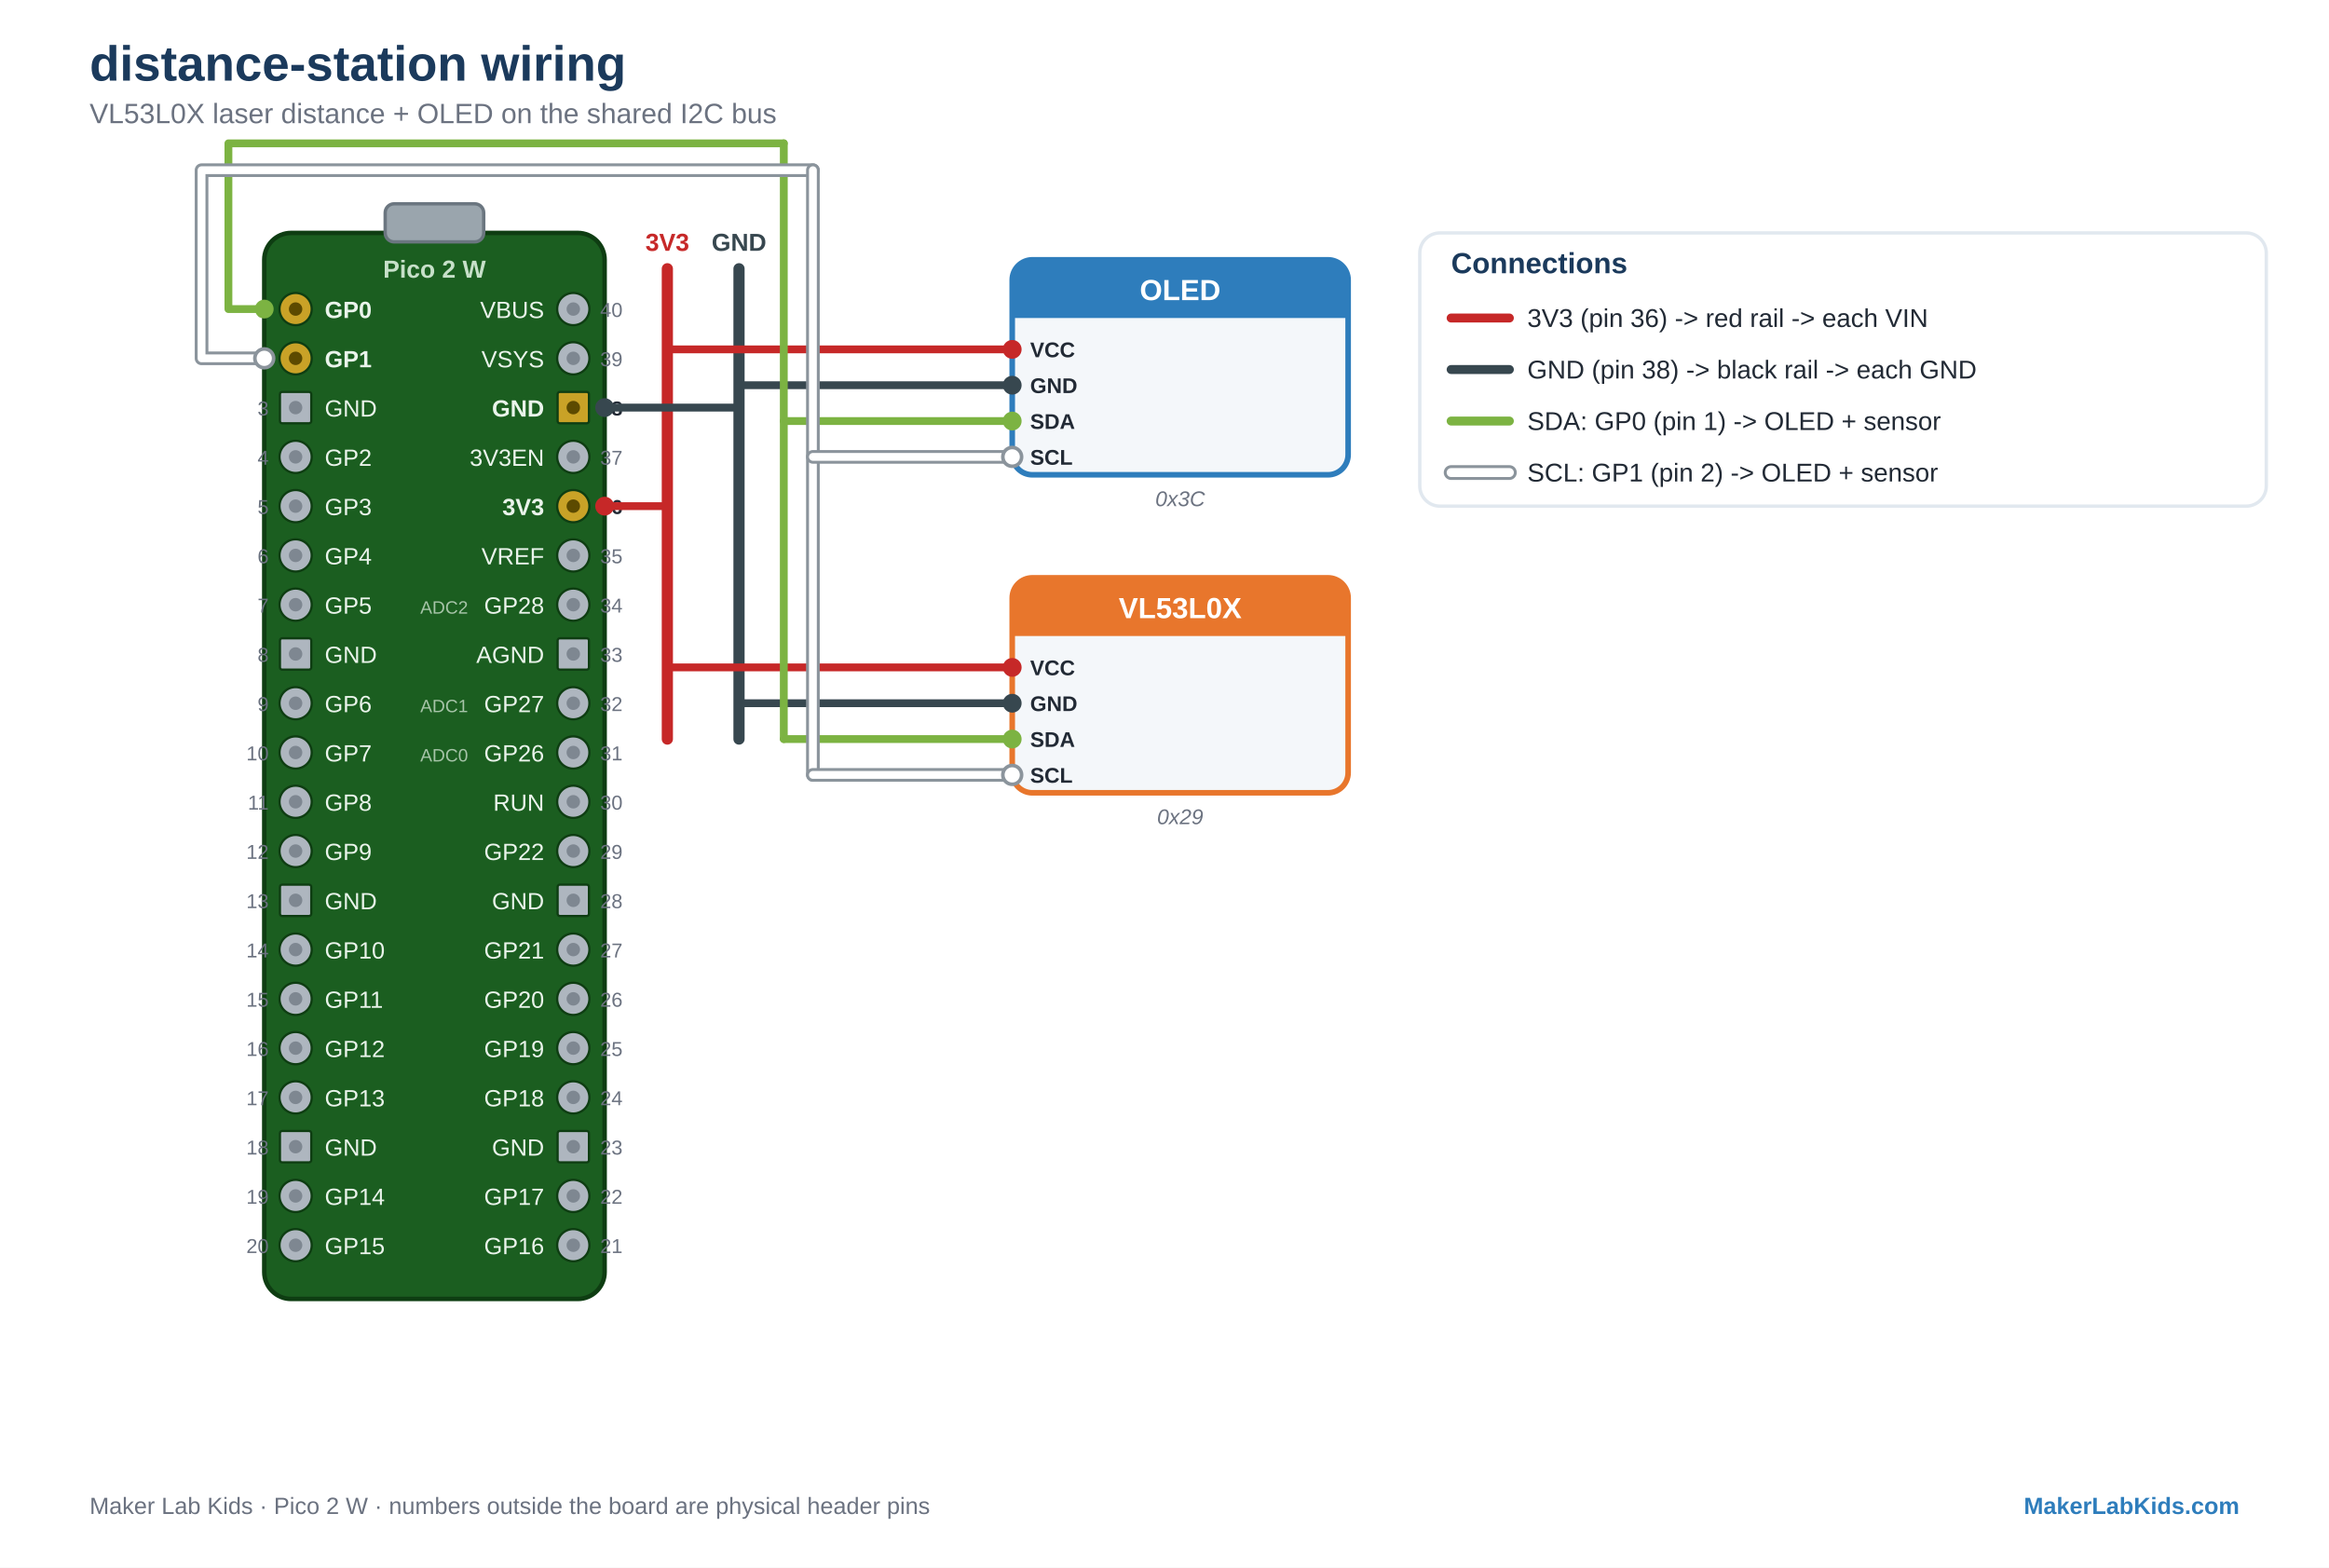
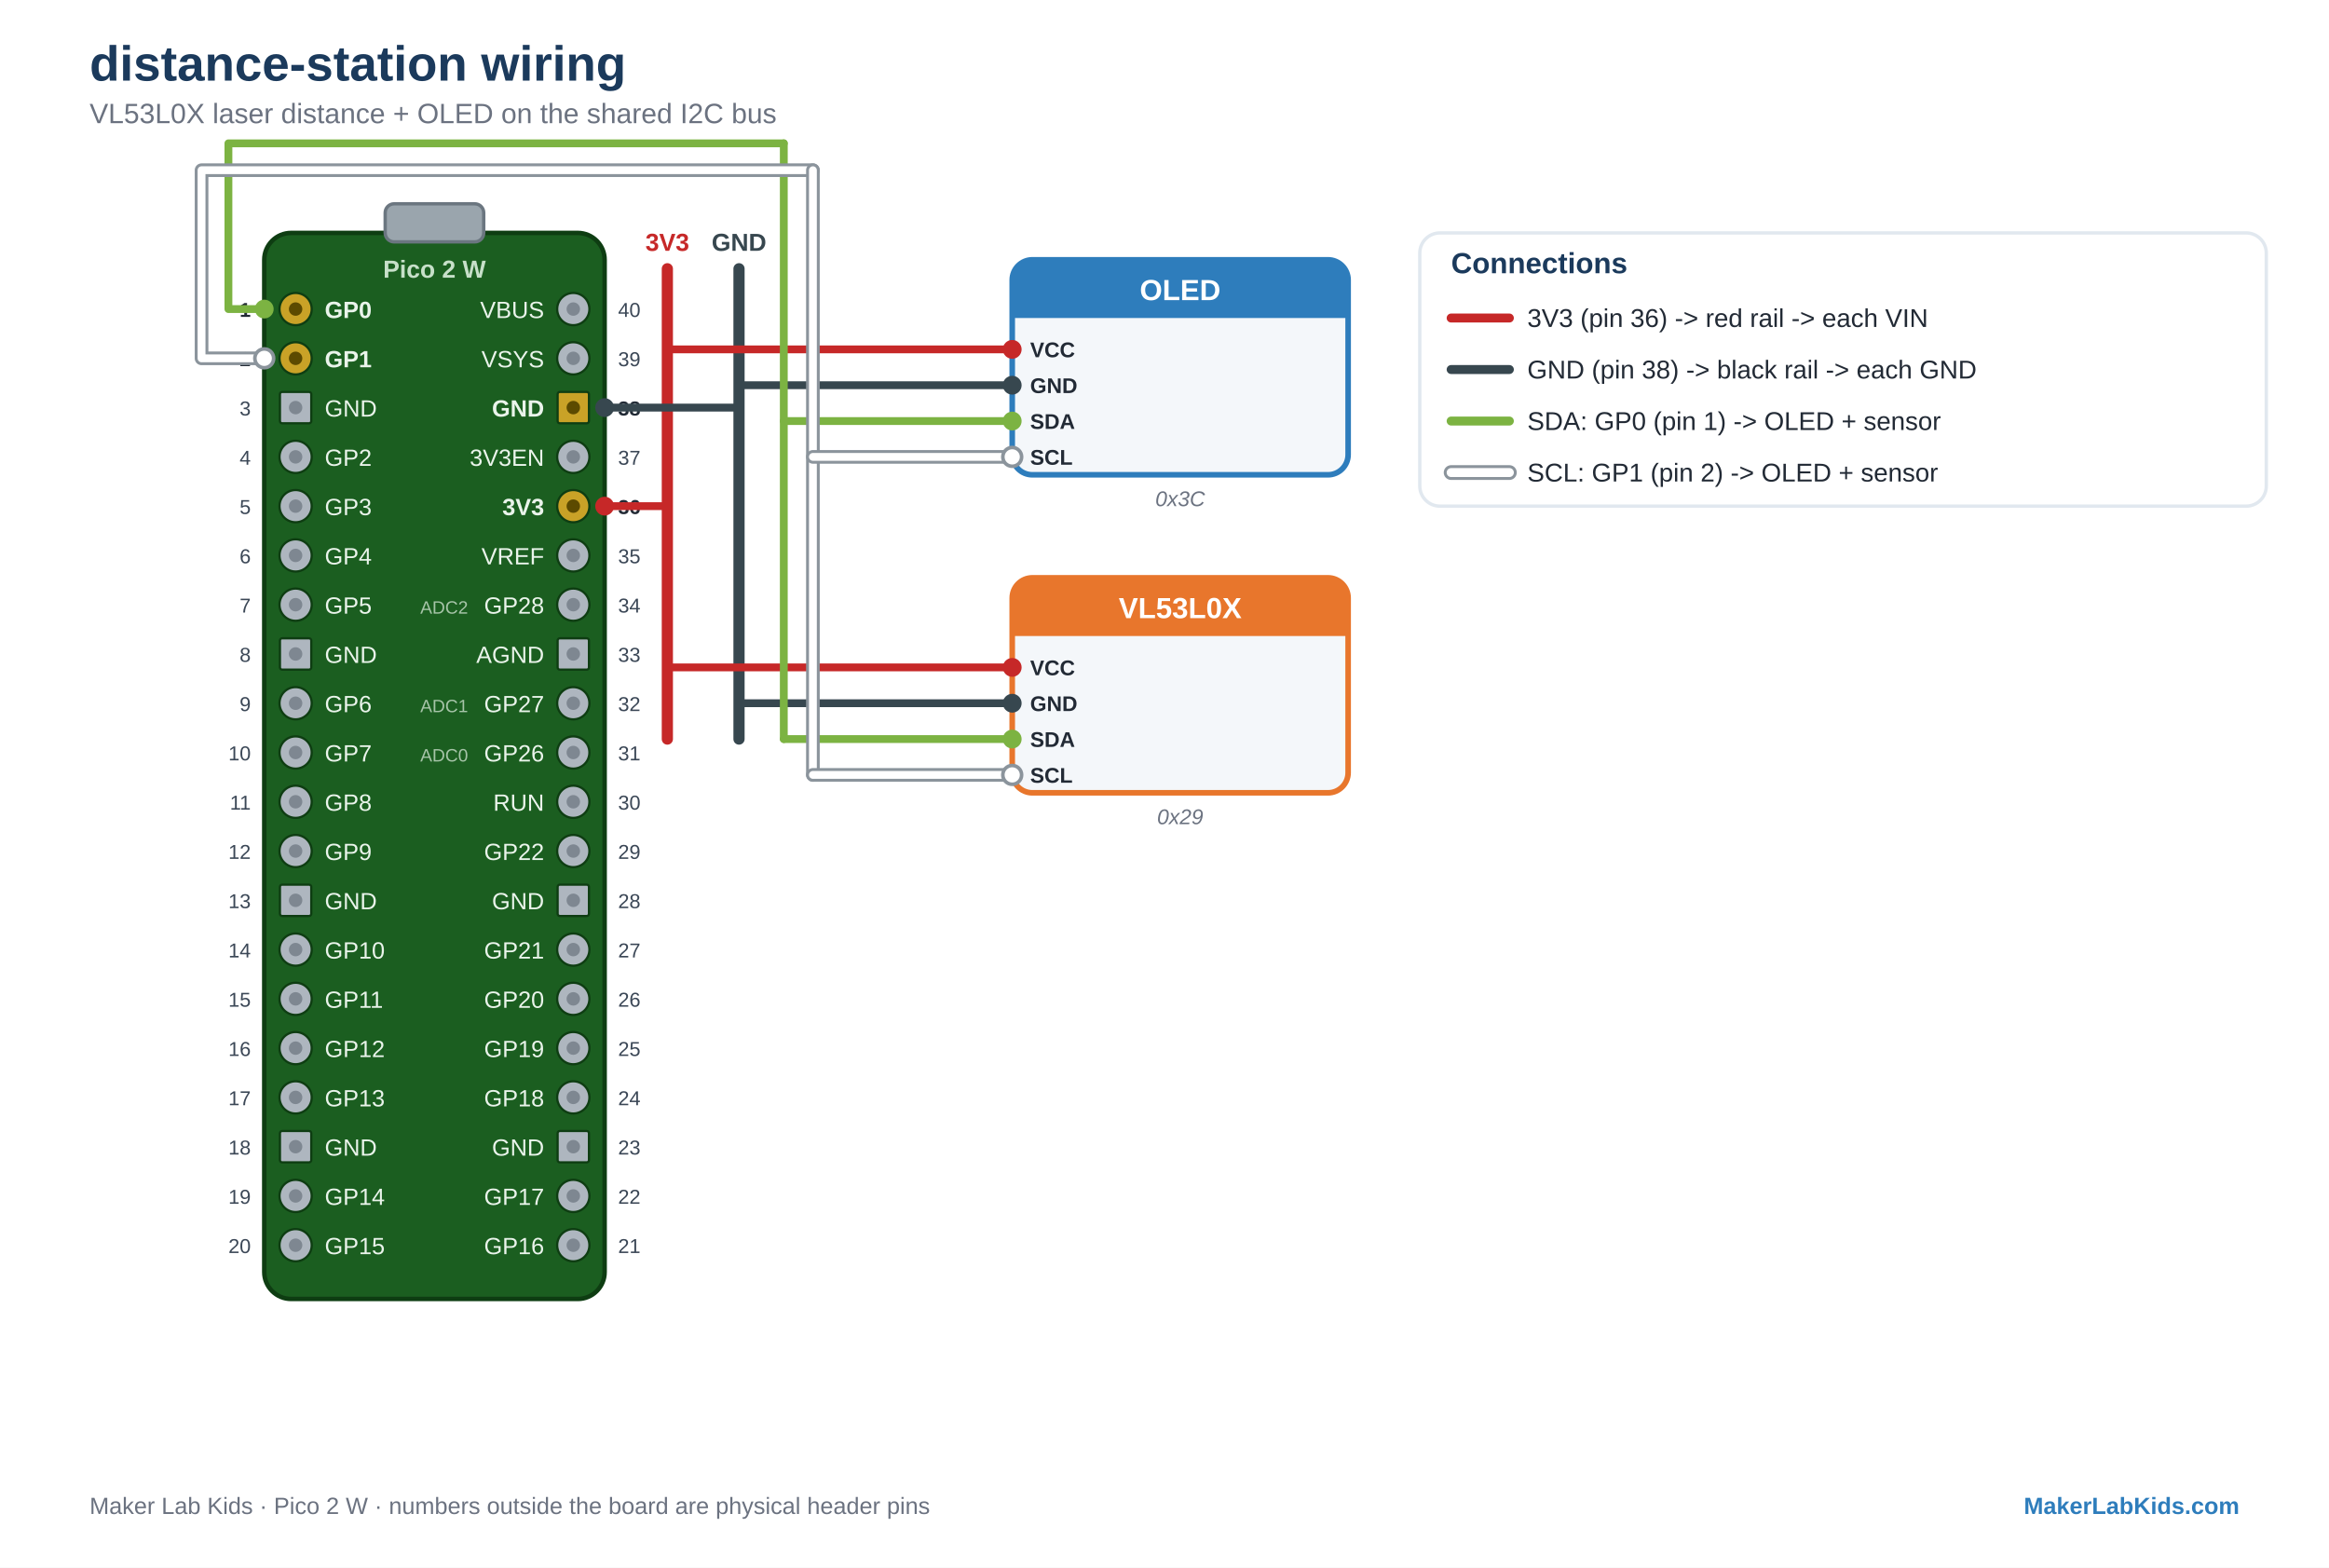
<svg xmlns="http://www.w3.org/2000/svg" viewBox="0 0 1040 700" font-family="Arial, Helvetica, sans-serif">
  <rect width="1040" height="700" fill="#FFFFFF" />
  <text x="40" y="36" font-family="Arial, Helvetica, sans-serif" font-size="22" fill="#1B3A5C" text-anchor="start" font-weight="bold">distance-station wiring</text>
  <text x="40" y="55" font-family="Arial, Helvetica, sans-serif" font-size="12.5" fill="#6B7280" text-anchor="start">VL53L0X laser distance + OLED on the shared I2C bus</text>
  <rect x="118" y="104" width="152" height="476" rx="12" fill="#1B5E20" stroke="#0E3D12" stroke-width="2" />
  <rect x="172" y="91" width="44" height="17" rx="4" fill="#9AA5AD" stroke="#6B7680" stroke-width="1.5" />
  <text x="194" y="124" font-family="Arial, Helvetica, sans-serif" font-size="11" fill="#C7E0C9" text-anchor="middle" font-weight="bold">Pico 2 W</text>
  <circle cx="132" cy="138" r="7.2" fill="#C9A227" stroke="#0E3D12" stroke-width="1" />
  <circle cx="132" cy="138" r="3" fill="#5C4A00" />
  <text x="145" y="142" font-family="Arial, Helvetica, sans-serif" font-size="10.5" fill="#EAF4EB" text-anchor="start" font-weight="bold">GP0</text>
-   <text x="120" y="141.5" font-family="Arial, Helvetica, sans-serif" font-size="9" fill="#222A35" text-anchor="end" font-weight="bold">1</text>
+   <text x="112" y="141.5" font-family="Arial, Helvetica, sans-serif" font-size="9" fill="#222A35" text-anchor="end" font-weight="bold" stroke="#FFFFFF" stroke-width="2.6" paint-order="stroke" stroke-linejoin="round">1</text>
  <circle cx="132" cy="160" r="7.2" fill="#C9A227" stroke="#0E3D12" stroke-width="1" />
  <circle cx="132" cy="160" r="3" fill="#5C4A00" />
  <text x="145" y="164" font-family="Arial, Helvetica, sans-serif" font-size="10.5" fill="#EAF4EB" text-anchor="start" font-weight="bold">GP1</text>
-   <text x="120" y="163.5" font-family="Arial, Helvetica, sans-serif" font-size="9" fill="#222A35" text-anchor="end" font-weight="bold">2</text>
+   <text x="112" y="163.5" font-family="Arial, Helvetica, sans-serif" font-size="9" fill="#222A35" text-anchor="end" font-weight="bold" stroke="#FFFFFF" stroke-width="2.6" paint-order="stroke" stroke-linejoin="round">2</text>
  <rect x="125" y="175" width="14" height="14" rx="1" fill="#AEB6BF" stroke="#0E3D12" stroke-width="1" />
  <circle cx="132" cy="182" r="3" fill="#7E8791" />
  <text x="145" y="186" font-family="Arial, Helvetica, sans-serif" font-size="10.5" fill="#EAF4EB" text-anchor="start">GND</text>
-   <text x="120" y="185.5" font-family="Arial, Helvetica, sans-serif" font-size="9" fill="#6B7280" text-anchor="end">3</text>
+   <text x="112" y="185.5" font-family="Arial, Helvetica, sans-serif" font-size="9" fill="#3B4756" text-anchor="end" stroke="#FFFFFF" stroke-width="2.6" paint-order="stroke" stroke-linejoin="round">3</text>
  <circle cx="132" cy="204" r="7.2" fill="#AEB6BF" stroke="#0E3D12" stroke-width="1" />
  <circle cx="132" cy="204" r="3" fill="#7E8791" />
  <text x="145" y="208" font-family="Arial, Helvetica, sans-serif" font-size="10.5" fill="#EAF4EB" text-anchor="start">GP2</text>
-   <text x="120" y="207.5" font-family="Arial, Helvetica, sans-serif" font-size="9" fill="#6B7280" text-anchor="end">4</text>
+   <text x="112" y="207.5" font-family="Arial, Helvetica, sans-serif" font-size="9" fill="#3B4756" text-anchor="end" stroke="#FFFFFF" stroke-width="2.6" paint-order="stroke" stroke-linejoin="round">4</text>
  <circle cx="132" cy="226" r="7.2" fill="#AEB6BF" stroke="#0E3D12" stroke-width="1" />
  <circle cx="132" cy="226" r="3" fill="#7E8791" />
  <text x="145" y="230" font-family="Arial, Helvetica, sans-serif" font-size="10.5" fill="#EAF4EB" text-anchor="start">GP3</text>
-   <text x="120" y="229.5" font-family="Arial, Helvetica, sans-serif" font-size="9" fill="#6B7280" text-anchor="end">5</text>
+   <text x="112" y="229.5" font-family="Arial, Helvetica, sans-serif" font-size="9" fill="#3B4756" text-anchor="end" stroke="#FFFFFF" stroke-width="2.6" paint-order="stroke" stroke-linejoin="round">5</text>
  <circle cx="132" cy="248" r="7.2" fill="#AEB6BF" stroke="#0E3D12" stroke-width="1" />
  <circle cx="132" cy="248" r="3" fill="#7E8791" />
  <text x="145" y="252" font-family="Arial, Helvetica, sans-serif" font-size="10.5" fill="#EAF4EB" text-anchor="start">GP4</text>
-   <text x="120" y="251.5" font-family="Arial, Helvetica, sans-serif" font-size="9" fill="#6B7280" text-anchor="end">6</text>
+   <text x="112" y="251.5" font-family="Arial, Helvetica, sans-serif" font-size="9" fill="#3B4756" text-anchor="end" stroke="#FFFFFF" stroke-width="2.6" paint-order="stroke" stroke-linejoin="round">6</text>
  <circle cx="132" cy="270" r="7.2" fill="#AEB6BF" stroke="#0E3D12" stroke-width="1" />
  <circle cx="132" cy="270" r="3" fill="#7E8791" />
  <text x="145" y="274" font-family="Arial, Helvetica, sans-serif" font-size="10.5" fill="#EAF4EB" text-anchor="start">GP5</text>
-   <text x="120" y="273.5" font-family="Arial, Helvetica, sans-serif" font-size="9" fill="#6B7280" text-anchor="end">7</text>
+   <text x="112" y="273.5" font-family="Arial, Helvetica, sans-serif" font-size="9" fill="#3B4756" text-anchor="end" stroke="#FFFFFF" stroke-width="2.6" paint-order="stroke" stroke-linejoin="round">7</text>
  <rect x="125" y="285" width="14" height="14" rx="1" fill="#AEB6BF" stroke="#0E3D12" stroke-width="1" />
  <circle cx="132" cy="292" r="3" fill="#7E8791" />
  <text x="145" y="296" font-family="Arial, Helvetica, sans-serif" font-size="10.5" fill="#EAF4EB" text-anchor="start">GND</text>
-   <text x="120" y="295.5" font-family="Arial, Helvetica, sans-serif" font-size="9" fill="#6B7280" text-anchor="end">8</text>
+   <text x="112" y="295.5" font-family="Arial, Helvetica, sans-serif" font-size="9" fill="#3B4756" text-anchor="end" stroke="#FFFFFF" stroke-width="2.6" paint-order="stroke" stroke-linejoin="round">8</text>
  <circle cx="132" cy="314" r="7.2" fill="#AEB6BF" stroke="#0E3D12" stroke-width="1" />
  <circle cx="132" cy="314" r="3" fill="#7E8791" />
  <text x="145" y="318" font-family="Arial, Helvetica, sans-serif" font-size="10.5" fill="#EAF4EB" text-anchor="start">GP6</text>
-   <text x="120" y="317.5" font-family="Arial, Helvetica, sans-serif" font-size="9" fill="#6B7280" text-anchor="end">9</text>
+   <text x="112" y="317.5" font-family="Arial, Helvetica, sans-serif" font-size="9" fill="#3B4756" text-anchor="end" stroke="#FFFFFF" stroke-width="2.6" paint-order="stroke" stroke-linejoin="round">9</text>
  <circle cx="132" cy="336" r="7.2" fill="#AEB6BF" stroke="#0E3D12" stroke-width="1" />
  <circle cx="132" cy="336" r="3" fill="#7E8791" />
  <text x="145" y="340" font-family="Arial, Helvetica, sans-serif" font-size="10.5" fill="#EAF4EB" text-anchor="start">GP7</text>
-   <text x="120" y="339.5" font-family="Arial, Helvetica, sans-serif" font-size="9" fill="#6B7280" text-anchor="end">10</text>
+   <text x="112" y="339.5" font-family="Arial, Helvetica, sans-serif" font-size="9" fill="#3B4756" text-anchor="end" stroke="#FFFFFF" stroke-width="2.6" paint-order="stroke" stroke-linejoin="round">10</text>
  <circle cx="132" cy="358" r="7.2" fill="#AEB6BF" stroke="#0E3D12" stroke-width="1" />
  <circle cx="132" cy="358" r="3" fill="#7E8791" />
  <text x="145" y="362" font-family="Arial, Helvetica, sans-serif" font-size="10.5" fill="#EAF4EB" text-anchor="start">GP8</text>
-   <text x="120" y="361.5" font-family="Arial, Helvetica, sans-serif" font-size="9" fill="#6B7280" text-anchor="end">11</text>
+   <text x="112" y="361.5" font-family="Arial, Helvetica, sans-serif" font-size="9" fill="#3B4756" text-anchor="end" stroke="#FFFFFF" stroke-width="2.6" paint-order="stroke" stroke-linejoin="round">11</text>
  <circle cx="132" cy="380" r="7.2" fill="#AEB6BF" stroke="#0E3D12" stroke-width="1" />
  <circle cx="132" cy="380" r="3" fill="#7E8791" />
  <text x="145" y="384" font-family="Arial, Helvetica, sans-serif" font-size="10.5" fill="#EAF4EB" text-anchor="start">GP9</text>
-   <text x="120" y="383.5" font-family="Arial, Helvetica, sans-serif" font-size="9" fill="#6B7280" text-anchor="end">12</text>
+   <text x="112" y="383.5" font-family="Arial, Helvetica, sans-serif" font-size="9" fill="#3B4756" text-anchor="end" stroke="#FFFFFF" stroke-width="2.6" paint-order="stroke" stroke-linejoin="round">12</text>
  <rect x="125" y="395" width="14" height="14" rx="1" fill="#AEB6BF" stroke="#0E3D12" stroke-width="1" />
  <circle cx="132" cy="402" r="3" fill="#7E8791" />
  <text x="145" y="406" font-family="Arial, Helvetica, sans-serif" font-size="10.5" fill="#EAF4EB" text-anchor="start">GND</text>
-   <text x="120" y="405.5" font-family="Arial, Helvetica, sans-serif" font-size="9" fill="#6B7280" text-anchor="end">13</text>
+   <text x="112" y="405.5" font-family="Arial, Helvetica, sans-serif" font-size="9" fill="#3B4756" text-anchor="end" stroke="#FFFFFF" stroke-width="2.6" paint-order="stroke" stroke-linejoin="round">13</text>
  <circle cx="132" cy="424" r="7.2" fill="#AEB6BF" stroke="#0E3D12" stroke-width="1" />
  <circle cx="132" cy="424" r="3" fill="#7E8791" />
  <text x="145" y="428" font-family="Arial, Helvetica, sans-serif" font-size="10.5" fill="#EAF4EB" text-anchor="start">GP10</text>
-   <text x="120" y="427.5" font-family="Arial, Helvetica, sans-serif" font-size="9" fill="#6B7280" text-anchor="end">14</text>
+   <text x="112" y="427.5" font-family="Arial, Helvetica, sans-serif" font-size="9" fill="#3B4756" text-anchor="end" stroke="#FFFFFF" stroke-width="2.6" paint-order="stroke" stroke-linejoin="round">14</text>
  <circle cx="132" cy="446" r="7.2" fill="#AEB6BF" stroke="#0E3D12" stroke-width="1" />
  <circle cx="132" cy="446" r="3" fill="#7E8791" />
  <text x="145" y="450" font-family="Arial, Helvetica, sans-serif" font-size="10.5" fill="#EAF4EB" text-anchor="start">GP11</text>
-   <text x="120" y="449.5" font-family="Arial, Helvetica, sans-serif" font-size="9" fill="#6B7280" text-anchor="end">15</text>
+   <text x="112" y="449.5" font-family="Arial, Helvetica, sans-serif" font-size="9" fill="#3B4756" text-anchor="end" stroke="#FFFFFF" stroke-width="2.6" paint-order="stroke" stroke-linejoin="round">15</text>
  <circle cx="132" cy="468" r="7.2" fill="#AEB6BF" stroke="#0E3D12" stroke-width="1" />
  <circle cx="132" cy="468" r="3" fill="#7E8791" />
  <text x="145" y="472" font-family="Arial, Helvetica, sans-serif" font-size="10.5" fill="#EAF4EB" text-anchor="start">GP12</text>
-   <text x="120" y="471.5" font-family="Arial, Helvetica, sans-serif" font-size="9" fill="#6B7280" text-anchor="end">16</text>
+   <text x="112" y="471.5" font-family="Arial, Helvetica, sans-serif" font-size="9" fill="#3B4756" text-anchor="end" stroke="#FFFFFF" stroke-width="2.6" paint-order="stroke" stroke-linejoin="round">16</text>
  <circle cx="132" cy="490" r="7.2" fill="#AEB6BF" stroke="#0E3D12" stroke-width="1" />
  <circle cx="132" cy="490" r="3" fill="#7E8791" />
  <text x="145" y="494" font-family="Arial, Helvetica, sans-serif" font-size="10.5" fill="#EAF4EB" text-anchor="start">GP13</text>
-   <text x="120" y="493.5" font-family="Arial, Helvetica, sans-serif" font-size="9" fill="#6B7280" text-anchor="end">17</text>
+   <text x="112" y="493.5" font-family="Arial, Helvetica, sans-serif" font-size="9" fill="#3B4756" text-anchor="end" stroke="#FFFFFF" stroke-width="2.6" paint-order="stroke" stroke-linejoin="round">17</text>
  <rect x="125" y="505" width="14" height="14" rx="1" fill="#AEB6BF" stroke="#0E3D12" stroke-width="1" />
  <circle cx="132" cy="512" r="3" fill="#7E8791" />
  <text x="145" y="516" font-family="Arial, Helvetica, sans-serif" font-size="10.5" fill="#EAF4EB" text-anchor="start">GND</text>
-   <text x="120" y="515.5" font-family="Arial, Helvetica, sans-serif" font-size="9" fill="#6B7280" text-anchor="end">18</text>
+   <text x="112" y="515.5" font-family="Arial, Helvetica, sans-serif" font-size="9" fill="#3B4756" text-anchor="end" stroke="#FFFFFF" stroke-width="2.6" paint-order="stroke" stroke-linejoin="round">18</text>
  <circle cx="132" cy="534" r="7.2" fill="#AEB6BF" stroke="#0E3D12" stroke-width="1" />
  <circle cx="132" cy="534" r="3" fill="#7E8791" />
  <text x="145" y="538" font-family="Arial, Helvetica, sans-serif" font-size="10.5" fill="#EAF4EB" text-anchor="start">GP14</text>
-   <text x="120" y="537.5" font-family="Arial, Helvetica, sans-serif" font-size="9" fill="#6B7280" text-anchor="end">19</text>
+   <text x="112" y="537.5" font-family="Arial, Helvetica, sans-serif" font-size="9" fill="#3B4756" text-anchor="end" stroke="#FFFFFF" stroke-width="2.6" paint-order="stroke" stroke-linejoin="round">19</text>
  <circle cx="132" cy="556" r="7.2" fill="#AEB6BF" stroke="#0E3D12" stroke-width="1" />
  <circle cx="132" cy="556" r="3" fill="#7E8791" />
  <text x="145" y="560" font-family="Arial, Helvetica, sans-serif" font-size="10.5" fill="#EAF4EB" text-anchor="start">GP15</text>
-   <text x="120" y="559.5" font-family="Arial, Helvetica, sans-serif" font-size="9" fill="#6B7280" text-anchor="end">20</text>
+   <text x="112" y="559.5" font-family="Arial, Helvetica, sans-serif" font-size="9" fill="#3B4756" text-anchor="end" stroke="#FFFFFF" stroke-width="2.6" paint-order="stroke" stroke-linejoin="round">20</text>
  <circle cx="256" cy="556" r="7.2" fill="#AEB6BF" stroke="#0E3D12" stroke-width="1" />
  <circle cx="256" cy="556" r="3" fill="#7E8791" />
  <text x="243" y="560" font-family="Arial, Helvetica, sans-serif" font-size="10.5" fill="#EAF4EB" text-anchor="end">GP16</text>
-   <text x="268" y="559.5" font-family="Arial, Helvetica, sans-serif" font-size="9" fill="#6B7280" text-anchor="start">21</text>
+   <text x="276" y="559.5" font-family="Arial, Helvetica, sans-serif" font-size="9" fill="#3B4756" text-anchor="start" stroke="#FFFFFF" stroke-width="2.6" paint-order="stroke" stroke-linejoin="round">21</text>
  <circle cx="256" cy="534" r="7.2" fill="#AEB6BF" stroke="#0E3D12" stroke-width="1" />
  <circle cx="256" cy="534" r="3" fill="#7E8791" />
  <text x="243" y="538" font-family="Arial, Helvetica, sans-serif" font-size="10.5" fill="#EAF4EB" text-anchor="end">GP17</text>
-   <text x="268" y="537.5" font-family="Arial, Helvetica, sans-serif" font-size="9" fill="#6B7280" text-anchor="start">22</text>
+   <text x="276" y="537.5" font-family="Arial, Helvetica, sans-serif" font-size="9" fill="#3B4756" text-anchor="start" stroke="#FFFFFF" stroke-width="2.6" paint-order="stroke" stroke-linejoin="round">22</text>
  <rect x="249" y="505" width="14" height="14" rx="1" fill="#AEB6BF" stroke="#0E3D12" stroke-width="1" />
  <circle cx="256" cy="512" r="3" fill="#7E8791" />
  <text x="243" y="516" font-family="Arial, Helvetica, sans-serif" font-size="10.5" fill="#EAF4EB" text-anchor="end">GND</text>
-   <text x="268" y="515.5" font-family="Arial, Helvetica, sans-serif" font-size="9" fill="#6B7280" text-anchor="start">23</text>
+   <text x="276" y="515.5" font-family="Arial, Helvetica, sans-serif" font-size="9" fill="#3B4756" text-anchor="start" stroke="#FFFFFF" stroke-width="2.6" paint-order="stroke" stroke-linejoin="round">23</text>
  <circle cx="256" cy="490" r="7.2" fill="#AEB6BF" stroke="#0E3D12" stroke-width="1" />
  <circle cx="256" cy="490" r="3" fill="#7E8791" />
  <text x="243" y="494" font-family="Arial, Helvetica, sans-serif" font-size="10.5" fill="#EAF4EB" text-anchor="end">GP18</text>
-   <text x="268" y="493.5" font-family="Arial, Helvetica, sans-serif" font-size="9" fill="#6B7280" text-anchor="start">24</text>
+   <text x="276" y="493.5" font-family="Arial, Helvetica, sans-serif" font-size="9" fill="#3B4756" text-anchor="start" stroke="#FFFFFF" stroke-width="2.6" paint-order="stroke" stroke-linejoin="round">24</text>
  <circle cx="256" cy="468" r="7.2" fill="#AEB6BF" stroke="#0E3D12" stroke-width="1" />
  <circle cx="256" cy="468" r="3" fill="#7E8791" />
  <text x="243" y="472" font-family="Arial, Helvetica, sans-serif" font-size="10.5" fill="#EAF4EB" text-anchor="end">GP19</text>
-   <text x="268" y="471.5" font-family="Arial, Helvetica, sans-serif" font-size="9" fill="#6B7280" text-anchor="start">25</text>
+   <text x="276" y="471.5" font-family="Arial, Helvetica, sans-serif" font-size="9" fill="#3B4756" text-anchor="start" stroke="#FFFFFF" stroke-width="2.6" paint-order="stroke" stroke-linejoin="round">25</text>
  <circle cx="256" cy="446" r="7.2" fill="#AEB6BF" stroke="#0E3D12" stroke-width="1" />
  <circle cx="256" cy="446" r="3" fill="#7E8791" />
  <text x="243" y="450" font-family="Arial, Helvetica, sans-serif" font-size="10.5" fill="#EAF4EB" text-anchor="end">GP20</text>
-   <text x="268" y="449.5" font-family="Arial, Helvetica, sans-serif" font-size="9" fill="#6B7280" text-anchor="start">26</text>
+   <text x="276" y="449.5" font-family="Arial, Helvetica, sans-serif" font-size="9" fill="#3B4756" text-anchor="start" stroke="#FFFFFF" stroke-width="2.6" paint-order="stroke" stroke-linejoin="round">26</text>
  <circle cx="256" cy="424" r="7.2" fill="#AEB6BF" stroke="#0E3D12" stroke-width="1" />
  <circle cx="256" cy="424" r="3" fill="#7E8791" />
  <text x="243" y="428" font-family="Arial, Helvetica, sans-serif" font-size="10.5" fill="#EAF4EB" text-anchor="end">GP21</text>
-   <text x="268" y="427.5" font-family="Arial, Helvetica, sans-serif" font-size="9" fill="#6B7280" text-anchor="start">27</text>
+   <text x="276" y="427.5" font-family="Arial, Helvetica, sans-serif" font-size="9" fill="#3B4756" text-anchor="start" stroke="#FFFFFF" stroke-width="2.6" paint-order="stroke" stroke-linejoin="round">27</text>
  <rect x="249" y="395" width="14" height="14" rx="1" fill="#AEB6BF" stroke="#0E3D12" stroke-width="1" />
  <circle cx="256" cy="402" r="3" fill="#7E8791" />
  <text x="243" y="406" font-family="Arial, Helvetica, sans-serif" font-size="10.5" fill="#EAF4EB" text-anchor="end">GND</text>
-   <text x="268" y="405.5" font-family="Arial, Helvetica, sans-serif" font-size="9" fill="#6B7280" text-anchor="start">28</text>
+   <text x="276" y="405.5" font-family="Arial, Helvetica, sans-serif" font-size="9" fill="#3B4756" text-anchor="start" stroke="#FFFFFF" stroke-width="2.6" paint-order="stroke" stroke-linejoin="round">28</text>
  <circle cx="256" cy="380" r="7.2" fill="#AEB6BF" stroke="#0E3D12" stroke-width="1" />
  <circle cx="256" cy="380" r="3" fill="#7E8791" />
  <text x="243" y="384" font-family="Arial, Helvetica, sans-serif" font-size="10.5" fill="#EAF4EB" text-anchor="end">GP22</text>
-   <text x="268" y="383.5" font-family="Arial, Helvetica, sans-serif" font-size="9" fill="#6B7280" text-anchor="start">29</text>
+   <text x="276" y="383.5" font-family="Arial, Helvetica, sans-serif" font-size="9" fill="#3B4756" text-anchor="start" stroke="#FFFFFF" stroke-width="2.6" paint-order="stroke" stroke-linejoin="round">29</text>
  <circle cx="256" cy="358" r="7.2" fill="#AEB6BF" stroke="#0E3D12" stroke-width="1" />
  <circle cx="256" cy="358" r="3" fill="#7E8791" />
  <text x="243" y="362" font-family="Arial, Helvetica, sans-serif" font-size="10.5" fill="#EAF4EB" text-anchor="end">RUN</text>
-   <text x="268" y="361.5" font-family="Arial, Helvetica, sans-serif" font-size="9" fill="#6B7280" text-anchor="start">30</text>
+   <text x="276" y="361.5" font-family="Arial, Helvetica, sans-serif" font-size="9" fill="#3B4756" text-anchor="start" stroke="#FFFFFF" stroke-width="2.6" paint-order="stroke" stroke-linejoin="round">30</text>
  <circle cx="256" cy="336" r="7.2" fill="#AEB6BF" stroke="#0E3D12" stroke-width="1" />
  <circle cx="256" cy="336" r="3" fill="#7E8791" />
  <text x="243" y="340" font-family="Arial, Helvetica, sans-serif" font-size="10.5" fill="#EAF4EB" text-anchor="end">GP26</text>
  <text x="209" y="340" font-family="Arial, Helvetica, sans-serif" font-size="8" fill="#A6C4A8" text-anchor="end">ADC0</text>
-   <text x="268" y="339.5" font-family="Arial, Helvetica, sans-serif" font-size="9" fill="#6B7280" text-anchor="start">31</text>
+   <text x="276" y="339.5" font-family="Arial, Helvetica, sans-serif" font-size="9" fill="#3B4756" text-anchor="start" stroke="#FFFFFF" stroke-width="2.6" paint-order="stroke" stroke-linejoin="round">31</text>
  <circle cx="256" cy="314" r="7.2" fill="#AEB6BF" stroke="#0E3D12" stroke-width="1" />
  <circle cx="256" cy="314" r="3" fill="#7E8791" />
  <text x="243" y="318" font-family="Arial, Helvetica, sans-serif" font-size="10.5" fill="#EAF4EB" text-anchor="end">GP27</text>
  <text x="209" y="318" font-family="Arial, Helvetica, sans-serif" font-size="8" fill="#A6C4A8" text-anchor="end">ADC1</text>
-   <text x="268" y="317.5" font-family="Arial, Helvetica, sans-serif" font-size="9" fill="#6B7280" text-anchor="start">32</text>
+   <text x="276" y="317.5" font-family="Arial, Helvetica, sans-serif" font-size="9" fill="#3B4756" text-anchor="start" stroke="#FFFFFF" stroke-width="2.6" paint-order="stroke" stroke-linejoin="round">32</text>
  <rect x="249" y="285" width="14" height="14" rx="1" fill="#AEB6BF" stroke="#0E3D12" stroke-width="1" />
  <circle cx="256" cy="292" r="3" fill="#7E8791" />
  <text x="243" y="296" font-family="Arial, Helvetica, sans-serif" font-size="10.5" fill="#EAF4EB" text-anchor="end">AGND</text>
-   <text x="268" y="295.5" font-family="Arial, Helvetica, sans-serif" font-size="9" fill="#6B7280" text-anchor="start">33</text>
+   <text x="276" y="295.5" font-family="Arial, Helvetica, sans-serif" font-size="9" fill="#3B4756" text-anchor="start" stroke="#FFFFFF" stroke-width="2.6" paint-order="stroke" stroke-linejoin="round">33</text>
  <circle cx="256" cy="270" r="7.2" fill="#AEB6BF" stroke="#0E3D12" stroke-width="1" />
  <circle cx="256" cy="270" r="3" fill="#7E8791" />
  <text x="243" y="274" font-family="Arial, Helvetica, sans-serif" font-size="10.5" fill="#EAF4EB" text-anchor="end">GP28</text>
  <text x="209" y="274" font-family="Arial, Helvetica, sans-serif" font-size="8" fill="#A6C4A8" text-anchor="end">ADC2</text>
-   <text x="268" y="273.5" font-family="Arial, Helvetica, sans-serif" font-size="9" fill="#6B7280" text-anchor="start">34</text>
+   <text x="276" y="273.5" font-family="Arial, Helvetica, sans-serif" font-size="9" fill="#3B4756" text-anchor="start" stroke="#FFFFFF" stroke-width="2.6" paint-order="stroke" stroke-linejoin="round">34</text>
  <circle cx="256" cy="248" r="7.2" fill="#AEB6BF" stroke="#0E3D12" stroke-width="1" />
  <circle cx="256" cy="248" r="3" fill="#7E8791" />
  <text x="243" y="252" font-family="Arial, Helvetica, sans-serif" font-size="10.5" fill="#EAF4EB" text-anchor="end">VREF</text>
-   <text x="268" y="251.5" font-family="Arial, Helvetica, sans-serif" font-size="9" fill="#6B7280" text-anchor="start">35</text>
+   <text x="276" y="251.5" font-family="Arial, Helvetica, sans-serif" font-size="9" fill="#3B4756" text-anchor="start" stroke="#FFFFFF" stroke-width="2.6" paint-order="stroke" stroke-linejoin="round">35</text>
  <circle cx="256" cy="226" r="7.2" fill="#C9A227" stroke="#0E3D12" stroke-width="1" />
  <circle cx="256" cy="226" r="3" fill="#5C4A00" />
  <text x="243" y="230" font-family="Arial, Helvetica, sans-serif" font-size="10.5" fill="#EAF4EB" text-anchor="end" font-weight="bold">3V3</text>
-   <text x="268" y="229.5" font-family="Arial, Helvetica, sans-serif" font-size="9" fill="#222A35" text-anchor="start" font-weight="bold">36</text>
+   <text x="276" y="229.5" font-family="Arial, Helvetica, sans-serif" font-size="9" fill="#222A35" text-anchor="start" font-weight="bold" stroke="#FFFFFF" stroke-width="2.6" paint-order="stroke" stroke-linejoin="round">36</text>
  <circle cx="256" cy="204" r="7.2" fill="#AEB6BF" stroke="#0E3D12" stroke-width="1" />
  <circle cx="256" cy="204" r="3" fill="#7E8791" />
  <text x="243" y="208" font-family="Arial, Helvetica, sans-serif" font-size="10.5" fill="#EAF4EB" text-anchor="end">3V3EN</text>
-   <text x="268" y="207.5" font-family="Arial, Helvetica, sans-serif" font-size="9" fill="#6B7280" text-anchor="start">37</text>
+   <text x="276" y="207.5" font-family="Arial, Helvetica, sans-serif" font-size="9" fill="#3B4756" text-anchor="start" stroke="#FFFFFF" stroke-width="2.6" paint-order="stroke" stroke-linejoin="round">37</text>
  <rect x="249" y="175" width="14" height="14" rx="1" fill="#C9A227" stroke="#0E3D12" stroke-width="1" />
  <circle cx="256" cy="182" r="3" fill="#5C4A00" />
  <text x="243" y="186" font-family="Arial, Helvetica, sans-serif" font-size="10.5" fill="#EAF4EB" text-anchor="end" font-weight="bold">GND</text>
-   <text x="268" y="185.5" font-family="Arial, Helvetica, sans-serif" font-size="9" fill="#222A35" text-anchor="start" font-weight="bold">38</text>
+   <text x="276" y="185.5" font-family="Arial, Helvetica, sans-serif" font-size="9" fill="#222A35" text-anchor="start" font-weight="bold" stroke="#FFFFFF" stroke-width="2.6" paint-order="stroke" stroke-linejoin="round">38</text>
  <circle cx="256" cy="160" r="7.2" fill="#AEB6BF" stroke="#0E3D12" stroke-width="1" />
  <circle cx="256" cy="160" r="3" fill="#7E8791" />
  <text x="243" y="164" font-family="Arial, Helvetica, sans-serif" font-size="10.5" fill="#EAF4EB" text-anchor="end">VSYS</text>
-   <text x="268" y="163.5" font-family="Arial, Helvetica, sans-serif" font-size="9" fill="#6B7280" text-anchor="start">39</text>
+   <text x="276" y="163.5" font-family="Arial, Helvetica, sans-serif" font-size="9" fill="#3B4756" text-anchor="start" stroke="#FFFFFF" stroke-width="2.6" paint-order="stroke" stroke-linejoin="round">39</text>
  <circle cx="256" cy="138" r="7.2" fill="#AEB6BF" stroke="#0E3D12" stroke-width="1" />
  <circle cx="256" cy="138" r="3" fill="#7E8791" />
  <text x="243" y="142" font-family="Arial, Helvetica, sans-serif" font-size="10.5" fill="#EAF4EB" text-anchor="end">VBUS</text>
-   <text x="268" y="141.5" font-family="Arial, Helvetica, sans-serif" font-size="9" fill="#6B7280" text-anchor="start">40</text>
+   <text x="276" y="141.5" font-family="Arial, Helvetica, sans-serif" font-size="9" fill="#3B4756" text-anchor="start" stroke="#FFFFFF" stroke-width="2.6" paint-order="stroke" stroke-linejoin="round">40</text>
  <path d="M298 120 L298 330" fill="none" stroke="#C62828" stroke-width="5" stroke-linejoin="round" stroke-linecap="round" />
  <path d="M330 120 L330 330" fill="none" stroke="#37474F" stroke-width="5" stroke-linejoin="round" stroke-linecap="round" />
  <text x="298" y="112" font-family="Arial, Helvetica, sans-serif" font-size="11" fill="#C62828" text-anchor="middle" font-weight="bold">3V3</text>
  <text x="330" y="112" font-family="Arial, Helvetica, sans-serif" font-size="11" fill="#37474F" text-anchor="middle" font-weight="bold">GND</text>
  <path d="M270 226 L298 226" fill="none" stroke="#C62828" stroke-width="3.5" stroke-linejoin="round" stroke-linecap="round" />
  <circle cx="270" cy="226" r="4.2" fill="#C62828" />
  <path d="M270 182 L330 182" fill="none" stroke="#37474F" stroke-width="3.5" stroke-linejoin="round" stroke-linecap="round" />
  <circle cx="270" cy="182" r="4.2" fill="#37474F" />
  <rect x="452" y="116" width="150" height="96" rx="9" fill="#F4F7FA" stroke="#2E7DBC" stroke-width="2.5" />
  <path d="M452 125 q0 -9 9 -9 h132 q9 0 9 9 v17 h-150 z" fill="#2E7DBC" />
  <text x="527" y="134" font-family="Arial, Helvetica, sans-serif" font-size="13" fill="#FFFFFF" text-anchor="middle" font-weight="bold">OLED</text>
  <text x="527" y="226" font-family="Arial, Helvetica, sans-serif" font-size="9.5" fill="#6B7280" text-anchor="middle" font-style="italic">0x3C</text>
  <text x="460" y="159.5" font-family="Arial, Helvetica, sans-serif" font-size="9.5" fill="#222A35" text-anchor="start" font-weight="bold">VCC</text>
  <text x="460" y="175.5" font-family="Arial, Helvetica, sans-serif" font-size="9.5" fill="#222A35" text-anchor="start" font-weight="bold">GND</text>
  <text x="460" y="191.5" font-family="Arial, Helvetica, sans-serif" font-size="9.5" fill="#222A35" text-anchor="start" font-weight="bold">SDA</text>
  <text x="460" y="207.5" font-family="Arial, Helvetica, sans-serif" font-size="9.5" fill="#222A35" text-anchor="start" font-weight="bold">SCL</text>
  <rect x="452" y="258" width="150" height="96" rx="9" fill="#F4F7FA" stroke="#E8762C" stroke-width="2.5" />
  <path d="M452 267 q0 -9 9 -9 h132 q9 0 9 9 v17 h-150 z" fill="#E8762C" />
  <text x="527" y="276" font-family="Arial, Helvetica, sans-serif" font-size="13" fill="#FFFFFF" text-anchor="middle" font-weight="bold">VL53L0X</text>
  <text x="527" y="368" font-family="Arial, Helvetica, sans-serif" font-size="9.5" fill="#6B7280" text-anchor="middle" font-style="italic">0x29</text>
  <text x="460" y="301.5" font-family="Arial, Helvetica, sans-serif" font-size="9.5" fill="#222A35" text-anchor="start" font-weight="bold">VCC</text>
  <text x="460" y="317.5" font-family="Arial, Helvetica, sans-serif" font-size="9.5" fill="#222A35" text-anchor="start" font-weight="bold">GND</text>
  <text x="460" y="333.5" font-family="Arial, Helvetica, sans-serif" font-size="9.5" fill="#222A35" text-anchor="start" font-weight="bold">SDA</text>
  <text x="460" y="349.5" font-family="Arial, Helvetica, sans-serif" font-size="9.5" fill="#222A35" text-anchor="start" font-weight="bold">SCL</text>
  <path d="M298 156 L452 156" fill="none" stroke="#C62828" stroke-width="3.5" stroke-linejoin="round" stroke-linecap="round" />
  <circle cx="452" cy="156" r="4.2" fill="#C62828" />
  <path d="M330 172 L452 172" fill="none" stroke="#37474F" stroke-width="3.5" stroke-linejoin="round" stroke-linecap="round" />
  <circle cx="452" cy="172" r="4.2" fill="#37474F" />
  <path d="M298 298 L452 298" fill="none" stroke="#C62828" stroke-width="3.5" stroke-linejoin="round" stroke-linecap="round" />
  <circle cx="452" cy="298" r="4.2" fill="#C62828" />
  <path d="M330 314 L452 314" fill="none" stroke="#37474F" stroke-width="3.5" stroke-linejoin="round" stroke-linecap="round" />
  <circle cx="452" cy="314" r="4.2" fill="#37474F" />
  <path d="M118 138 L102 138 L102 64 L350 64" fill="none" stroke="#7CB342" stroke-width="3.5" stroke-linejoin="round" stroke-linecap="round" />
  <circle cx="118" cy="138" r="4.2" fill="#7CB342" />
  <path d="M350 64 L350 330" fill="none" stroke="#7CB342" stroke-width="3.5" stroke-linejoin="round" stroke-linecap="round" />
  <path d="M350 188 L452 188" fill="none" stroke="#7CB342" stroke-width="3.5" stroke-linejoin="round" stroke-linecap="round" />
  <circle cx="452" cy="188" r="4.2" fill="#7CB342" />
  <path d="M350 330 L452 330" fill="none" stroke="#7CB342" stroke-width="3.5" stroke-linejoin="round" stroke-linecap="round" />
  <circle cx="452" cy="330" r="4.2" fill="#7CB342" />
  <path d="M118 160 L90 160 L90 76 L363 76" fill="none" stroke="#8B949C" stroke-width="6.1" stroke-linejoin="round" stroke-linecap="round" />
  <path d="M118 160 L90 160 L90 76 L363 76" fill="none" stroke="#FFFFFF" stroke-width="3.5" stroke-linejoin="round" stroke-linecap="round" />
  <circle cx="118" cy="160" r="4.2" fill="#FFFFFF" stroke="#8B949C" stroke-width="1.6" />
  <path d="M363 76 L363 346" fill="none" stroke="#8B949C" stroke-width="6.1" stroke-linejoin="round" stroke-linecap="round" />
  <path d="M363 76 L363 346" fill="none" stroke="#FFFFFF" stroke-width="3.5" stroke-linejoin="round" stroke-linecap="round" />
  <path d="M363 204 L452 204" fill="none" stroke="#8B949C" stroke-width="6.1" stroke-linejoin="round" stroke-linecap="round" />
  <path d="M363 204 L452 204" fill="none" stroke="#FFFFFF" stroke-width="3.5" stroke-linejoin="round" stroke-linecap="round" />
  <circle cx="452" cy="204" r="4.2" fill="#FFFFFF" stroke="#8B949C" stroke-width="1.6" />
  <path d="M363 346 L452 346" fill="none" stroke="#8B949C" stroke-width="6.1" stroke-linejoin="round" stroke-linecap="round" />
  <path d="M363 346 L452 346" fill="none" stroke="#FFFFFF" stroke-width="3.5" stroke-linejoin="round" stroke-linecap="round" />
  <circle cx="452" cy="346" r="4.2" fill="#FFFFFF" stroke="#8B949C" stroke-width="1.6" />
  <rect x="634" y="104" width="378" height="122" rx="9" fill="#FFFFFF" stroke="#E1E8EF" stroke-width="1.5" />
  <text x="648" y="122" font-family="Arial, Helvetica, sans-serif" font-size="13" fill="#1B3A5C" text-anchor="start" font-weight="bold">Connections</text>
  <line x1="648" y1="142" x2="674" y2="142" stroke="#C62828" stroke-width="4" stroke-linecap="round" />
  <text x="682" y="146" font-family="Arial, Helvetica, sans-serif" font-size="11.5" fill="#222A35" text-anchor="start">3V3 (pin 36) -&gt; red rail -&gt; each VIN</text>
  <line x1="648" y1="165" x2="674" y2="165" stroke="#37474F" stroke-width="4" stroke-linecap="round" />
  <text x="682" y="169" font-family="Arial, Helvetica, sans-serif" font-size="11.5" fill="#222A35" text-anchor="start">GND (pin 38) -&gt; black rail -&gt; each GND</text>
  <line x1="648" y1="188" x2="674" y2="188" stroke="#7CB342" stroke-width="4" stroke-linecap="round" />
  <text x="682" y="192" font-family="Arial, Helvetica, sans-serif" font-size="11.5" fill="#222A35" text-anchor="start">SDA: GP0 (pin 1) -&gt; OLED + sensor</text>
  <line x1="648" y1="211" x2="674" y2="211" stroke="#8B949C" stroke-width="6.6" stroke-linecap="round" />
  <line x1="648" y1="211" x2="674" y2="211" stroke="#FFFFFF" stroke-width="4" stroke-linecap="round" />
  <text x="682" y="215" font-family="Arial, Helvetica, sans-serif" font-size="11.5" fill="#222A35" text-anchor="start">SCL: GP1 (pin 2) -&gt; OLED + sensor</text>
  <text x="40" y="676" font-family="Arial, Helvetica, sans-serif" font-size="10.5" fill="#6B7280" text-anchor="start">Maker Lab Kids  ·  Pico 2 W  ·  numbers outside the board are physical header pins</text>
  <text x="1000" y="676" font-family="Arial, Helvetica, sans-serif" font-size="10.5" fill="#2E7DBC" text-anchor="end" font-weight="bold">MakerLabKids.com</text>
</svg>
